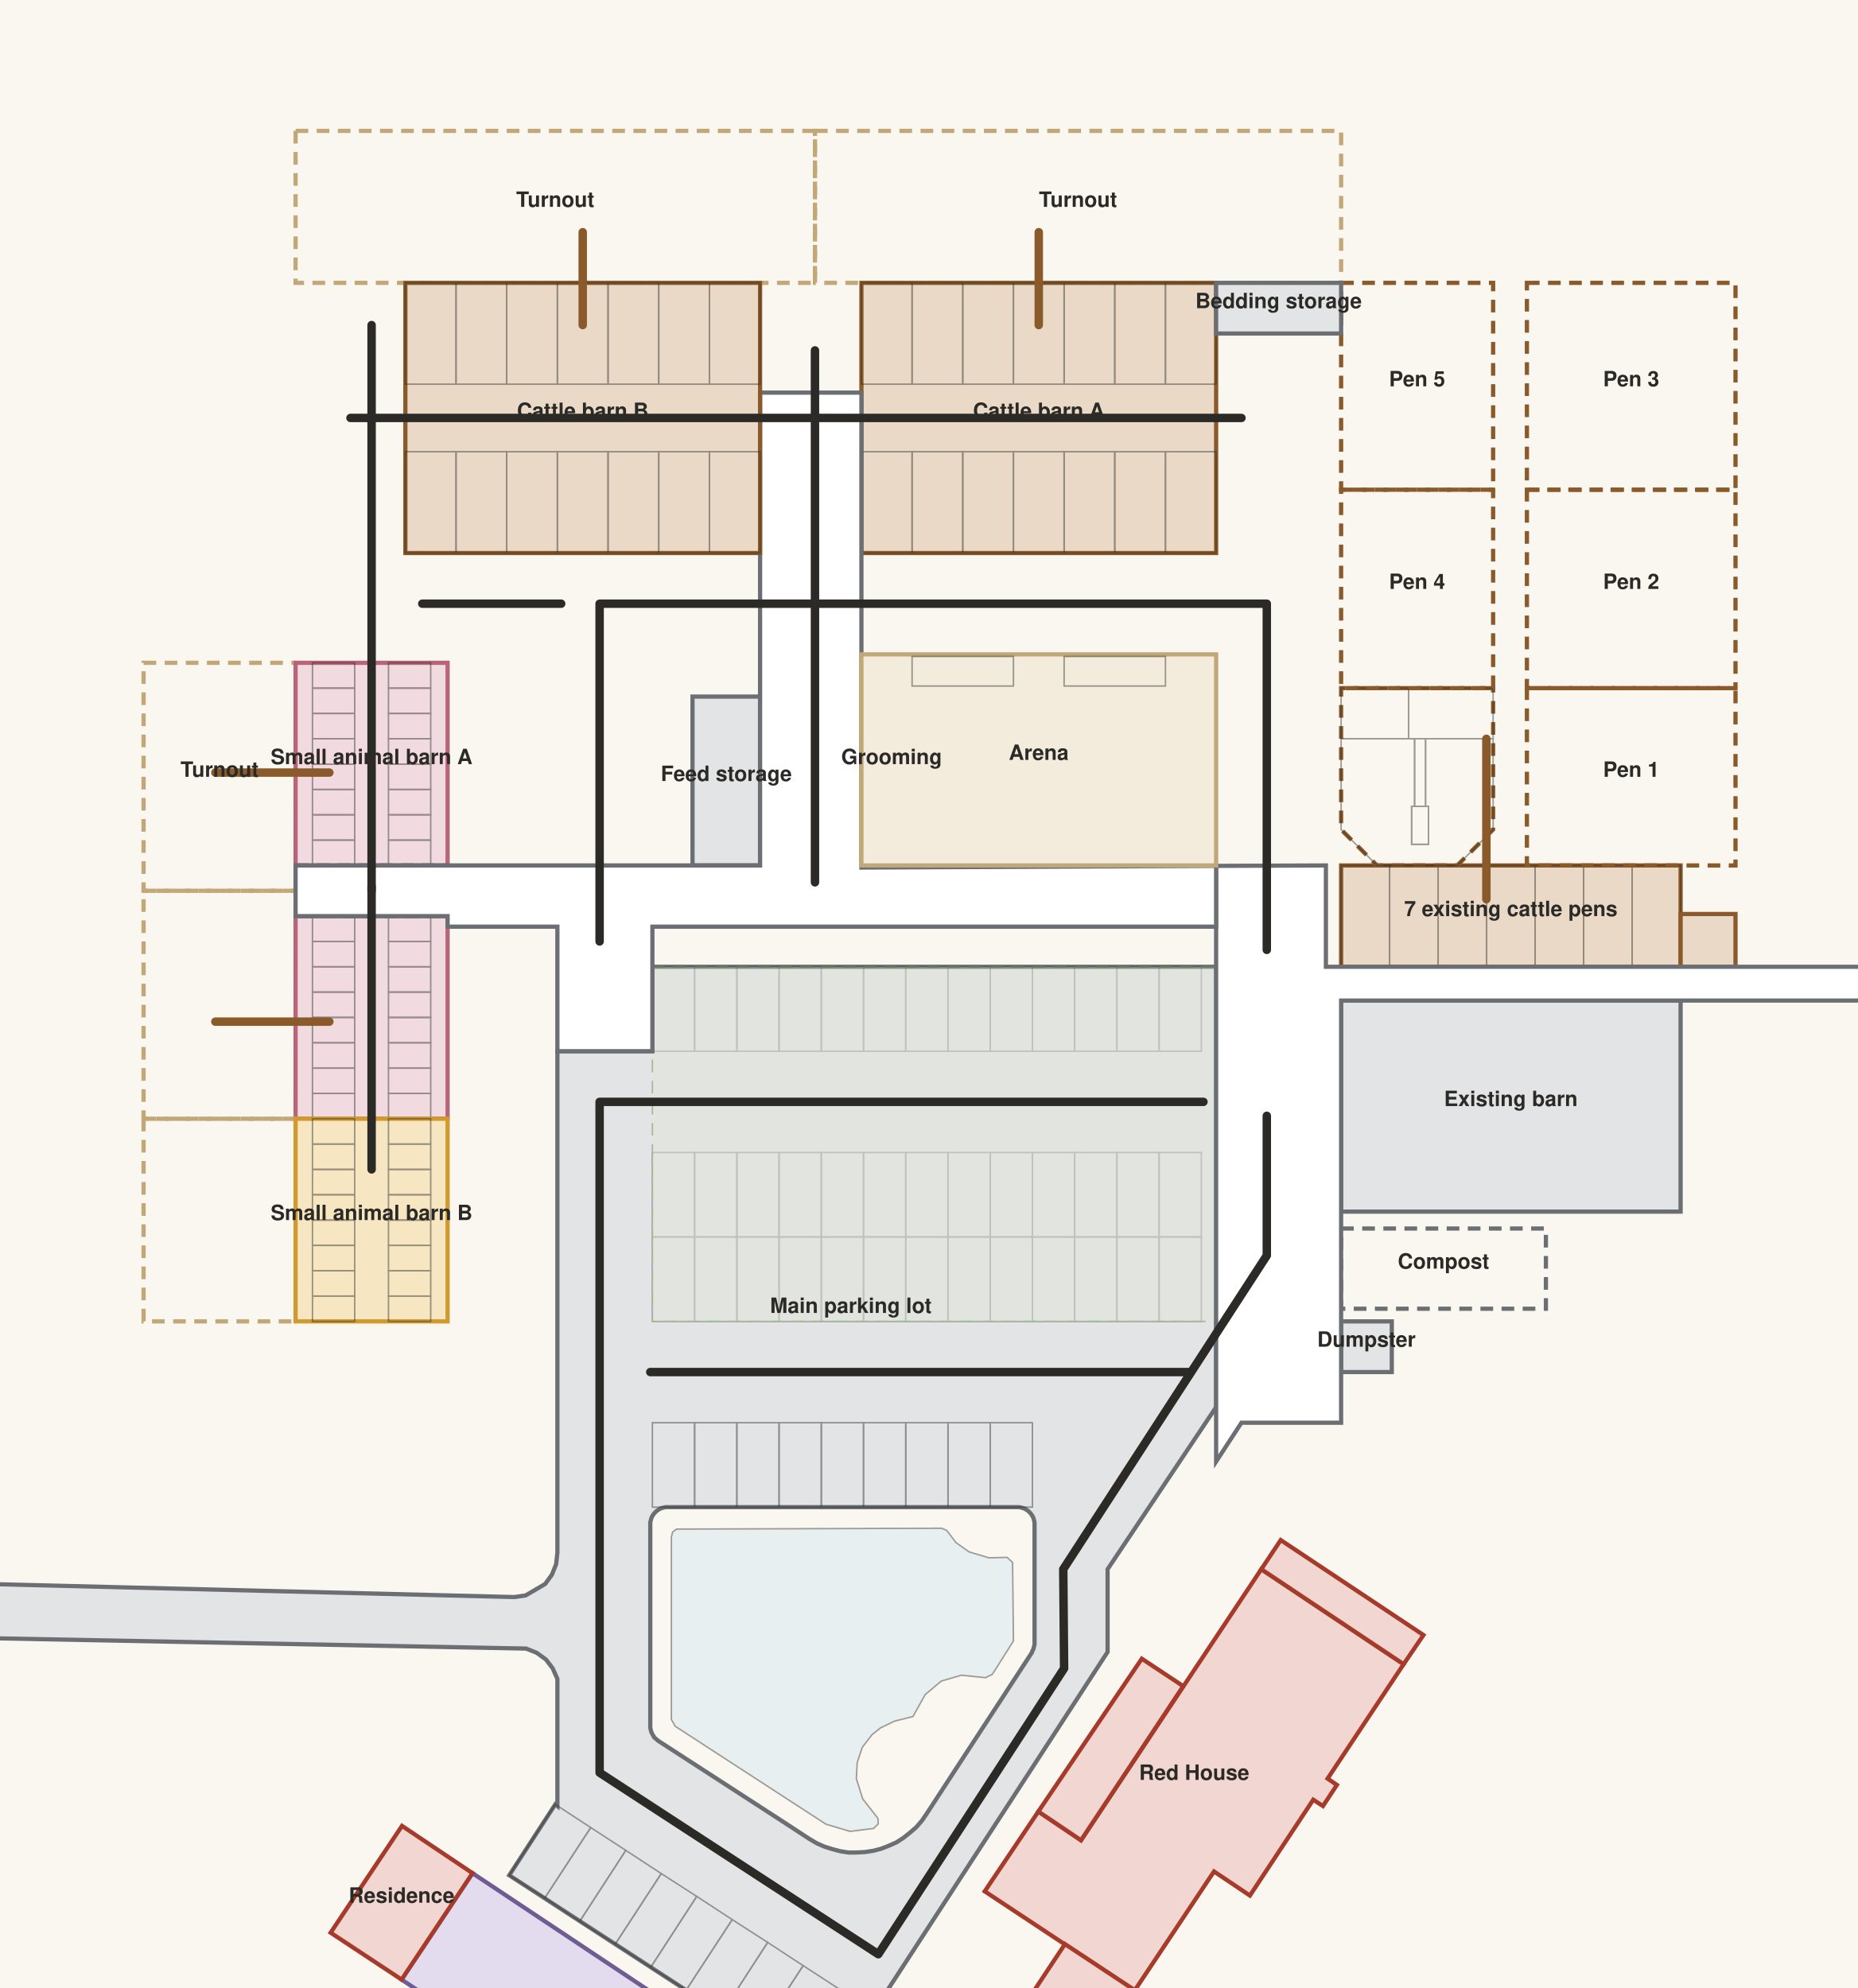
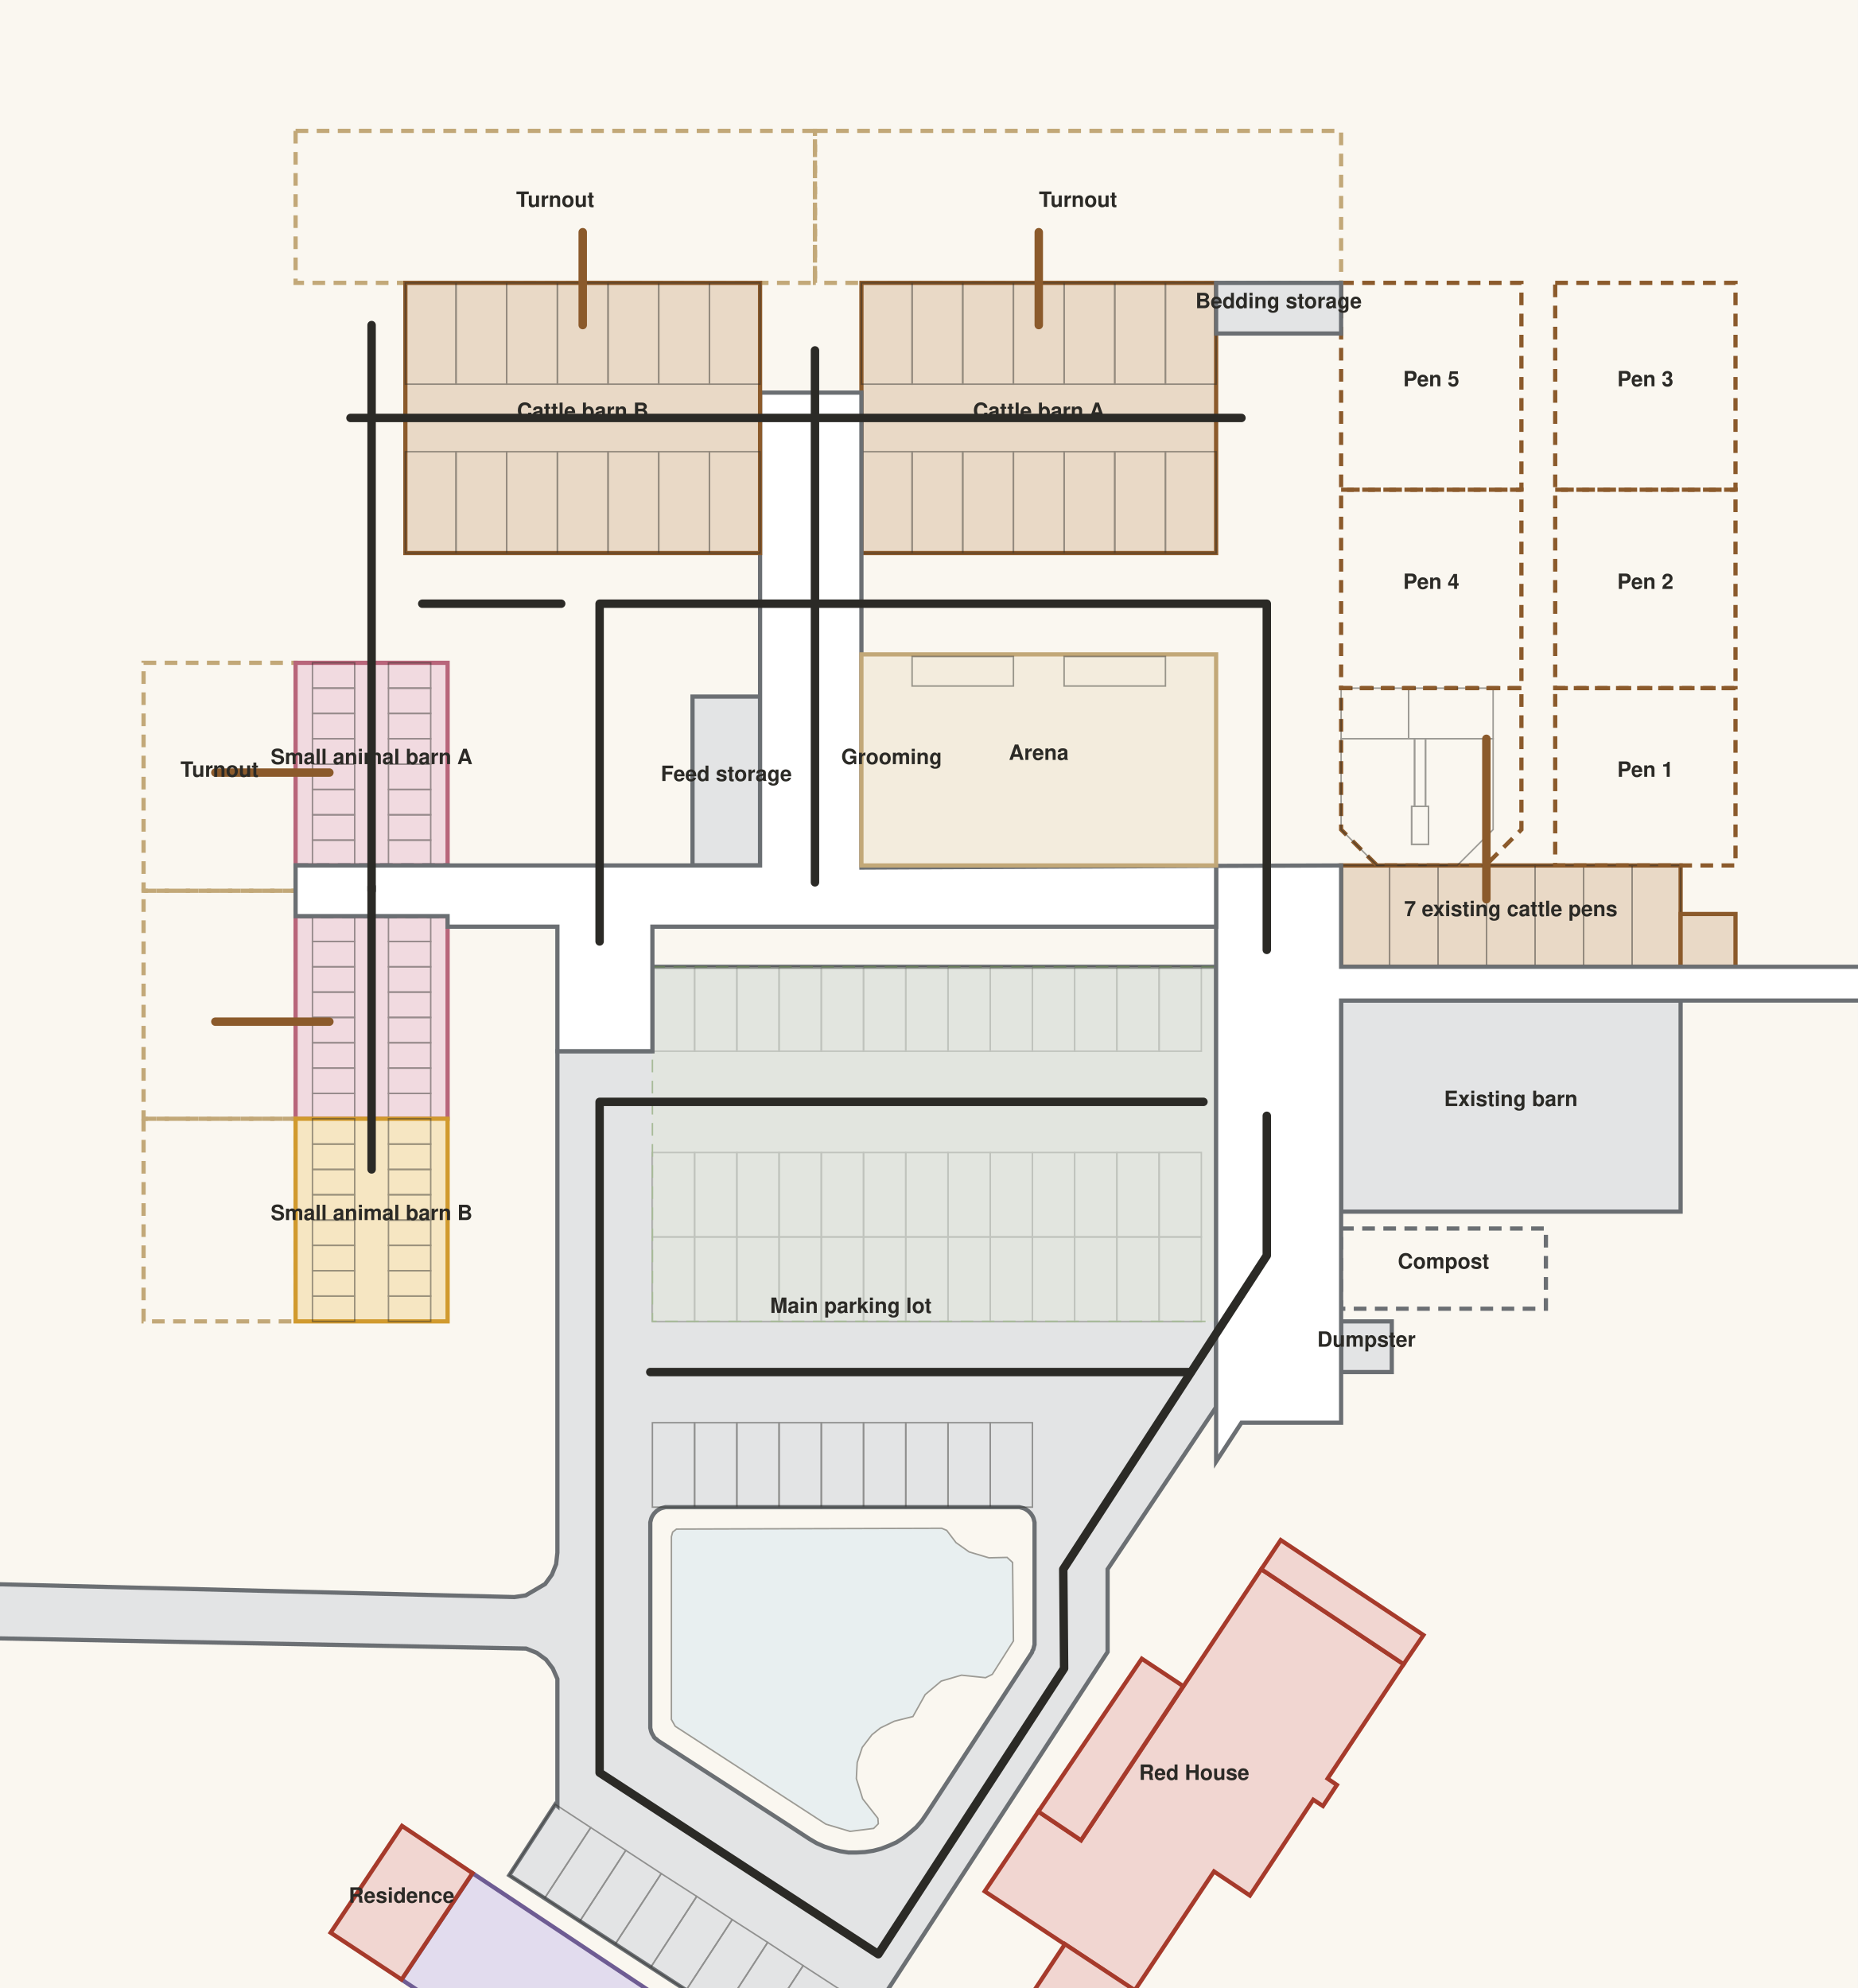
<svg xmlns="http://www.w3.org/2000/svg" viewBox="-118 11 440.0 470.9" font-family="Avenir Next,Helvetica,Arial,sans-serif">
  <rect x="-118" y="11" width="440.0" height="470.9" fill="#FAF7F0" />
  <g id="level-1">
    <g id="existing-barn">
      <rect x="199.6" y="248" width="80.4" height="50" fill="#E3E4E5" stroke="#6B6F73" stroke-width="1" />
    </g>
    <g id="existing-pens">
      <rect x="199.6" y="216" width="80.4" height="24" fill="#E9D9C6" stroke="#8B5A2B" stroke-width="1" />
      <g fill="none" stroke="#2B2A26" stroke-width=".35" opacity=".45">
        <rect x="199.6" y="216" width="11.486" height="24" />
        <rect x="211.086" y="216" width="11.486" height="24" />
        <rect x="222.572" y="216" width="11.486" height="24" />
        <rect x="234.058" y="216" width="11.486" height="24" />
        <rect x="245.544" y="216" width="11.486" height="24" />
        <rect x="257.03" y="216" width="11.486" height="24" />
        <rect x="268.516" y="216" width="11.486" height="24" />
      </g>
    </g>
    <g id="parking">
      <path fill-rule="evenodd" d="M-287.8,372.3 L-287.8,406.0 L-277.8,396.0 L6.6,401.5 L9.1,402.5 L11.3,404.1 L12.9,406.2 L14.0,408.7 L14.0,438.8 L13.5,438.4 L2.6,455.2 L78.0,504.2 L144.3,402.3 L144.3,382.7 L170.0,344.3 L170.0,240.0 L36.5,240.0 L36.5,260.0 L14.0,260.0 L14.0,378.8 L13.7,381.5 L12.7,384.0 L11.1,386.2 L6.5,388.9 L3.8,389.3 L-277.8,382.3Z M126.5,402.0 L126.7,401.7 L126.8,401.3 L126.9,400.9 L127.0,400.6 L127.0,371.6 L126.9,371.2 L126.8,370.8 L126.7,370.5 L126.5,370.1 L126.3,369.8 L126.1,369.5 L125.8,369.2 L125.5,368.9 L125.2,368.7 L124.9,368.5 L124.5,368.3 L124.2,368.2 L123.8,368.1 L123.4,368.0 L39.6,368.0 L39.2,368.1 L38.8,368.2 L38.5,368.3 L38.1,368.5 L37.8,368.7 L37.5,368.9 L37.2,369.2 L36.9,369.5 L36.7,369.8 L36.5,370.1 L36.3,370.5 L36.2,370.8 L36.1,371.2 L36.0,371.6 L36.0,420.3 L36.1,420.7 L36.2,421.1 L36.3,421.4 L36.5,421.8 L36.7,422.1 L36.9,422.5 L37.2,422.8 L37.5,423.0 L37.8,423.3 L66.2,441.7 L73.7,446.6 L75.4,447.6 L77.2,448.4 L79.1,449.0 L81.0,449.5 L82.9,449.8 L84.9,449.8 L86.8,449.7 L88.8,449.4 L90.7,448.9 L92.5,448.2 L94.3,447.4 L96.0,446.3 L97.5,445.1 L99.0,443.8 L100.3,442.3 L101.4,440.7 L110.2,427.2 L126.4,402.4Z" fill="#E3E4E5" stroke="#6B6F73" stroke-width="1" />
      <g fill="none" stroke="#2B2A26" stroke-width=".35" opacity=".45">
        <polygon points="36.5,240.0 46.5,240.0 46.5,260.0 36.5,260.0" />
        <polygon points="46.5,240.0 56.5,240.0 56.5,260.0 46.5,260.0" />
        <polygon points="56.5,240.0 66.5,240.0 66.5,260.0 56.5,260.0" />
        <polygon points="66.5,240.0 76.5,240.0 76.5,260.0 66.5,260.0" />
        <polygon points="76.5,240.0 86.5,240.0 86.5,260.0 76.5,260.0" />
        <polygon points="86.5,240.0 96.5,240.0 96.5,260.0 86.5,260.0" />
        <polygon points="96.5,240.0 106.5,240.0 106.5,260.0 96.5,260.0" />
        <polygon points="106.5,240.0 116.5,240.0 116.5,260.0 106.5,260.0" />
        <polygon points="116.5,240.0 126.5,240.0 126.5,260.0 116.5,260.0" />
        <polygon points="36.5,284.0 46.5,284.0 46.5,304.0 36.5,304.0" />
        <polygon points="46.5,284.0 56.5,284.0 56.5,304.0 46.5,304.0" />
        <polygon points="56.5,284.0 66.5,284.0 66.5,304.0 56.5,304.0" />
        <polygon points="66.5,284.0 76.5,284.0 76.5,304.0 66.5,304.0" />
        <polygon points="76.5,284.0 86.5,284.0 86.5,304.0 76.5,304.0" />
        <polygon points="86.5,284.0 96.5,284.0 96.5,304.0 86.5,304.0" />
        <polygon points="96.5,284.0 106.5,284.0 106.5,304.0 96.5,304.0" />
        <polygon points="106.5,284.0 116.5,284.0 116.5,304.0 106.5,304.0" />
        <polygon points="116.5,284.0 126.5,284.0 126.5,304.0 116.5,304.0" />
        <polygon points="36.5,304.0 46.5,304.0 46.5,324.0 36.5,324.0" />
        <polygon points="46.5,304.0 56.5,304.0 56.5,324.0 46.5,324.0" />
        <polygon points="56.5,304.0 66.5,304.0 66.5,324.0 56.5,324.0" />
        <polygon points="66.5,304.0 76.5,304.0 76.5,324.0 66.5,324.0" />
        <polygon points="76.5,304.0 86.5,304.0 86.5,324.0 76.5,324.0" />
        <polygon points="86.5,304.0 96.5,304.0 96.5,324.0 86.5,324.0" />
        <polygon points="96.5,304.0 106.5,304.0 106.5,324.0 96.5,324.0" />
        <polygon points="106.5,304.0 116.5,304.0 116.5,324.0 106.5,324.0" />
        <polygon points="116.5,304.0 126.5,304.0 126.5,324.0 116.5,324.0" />
        <polygon points="36.5,348.0 46.5,348.0 46.5,368.0 36.5,368.0" />
        <polygon points="46.5,348.0 56.5,348.0 56.5,368.0 46.5,368.0" />
        <polygon points="56.5,348.0 66.5,348.0 66.5,368.0 56.5,368.0" />
        <polygon points="66.5,348.0 76.5,348.0 76.5,368.0 66.5,368.0" />
        <polygon points="76.5,348.0 86.5,348.0 86.5,368.0 76.5,368.0" />
        <polygon points="86.5,348.0 96.5,348.0 96.5,368.0 86.5,368.0" />
        <polygon points="96.5,348.0 106.5,348.0 106.5,368.0 96.5,368.0" />
        <polygon points="106.5,348.0 116.5,348.0 116.5,368.0 106.5,368.0" />
        <polygon points="116.5,348.0 126.5,348.0 126.5,368.0 116.5,368.0" />
        <polygon points="126.5,240.0 136.5,240.0 136.5,260.0 126.5,260.0" />
        <polygon points="136.5,240.0 146.5,240.0 146.5,260.0 136.5,260.0" />
        <polygon points="146.5,240.0 156.5,240.0 156.5,260.0 146.5,260.0" />
        <polygon points="156.5,240.0 166.5,240.0 166.5,260.0 156.5,260.0" />
        <polygon points="126.5,284.0 136.5,284.0 136.5,304.0 126.5,304.0" />
        <polygon points="126.5,304.0 136.5,304.0 136.5,324.0 126.5,324.0" />
        <polygon points="136.5,284.0 146.5,284.0 146.5,304.0 136.5,304.0" />
        <polygon points="146.5,284.0 156.5,284.0 156.5,304.0 146.5,304.0" />
        <polygon points="136.5,304.0 146.5,304.0 146.5,324.0 136.5,324.0" />
        <polygon points="146.5,304.0 156.5,304.0 156.5,324.0 146.5,324.0" />
        <polygon points="156.5,284.0 166.5,284.0 166.5,304.0 156.5,304.0" />
        <polygon points="156.5,304.0 166.5,304.0 166.5,324.0 156.5,324.0" />
        <polygon points="13.5,438.4 21.9,443.9 11.0,460.6 2.6,455.2 13.5,438.4" />
        <polygon points="21.9,443.9 30.2,449.3 19.3,466.1 11.0,460.6 21.9,443.9" />
        <polygon points="30.2,449.3 38.6,454.8 27.7,471.5 19.3,466.1 30.2,449.3" />
        <polygon points="38.6,454.8 47.0,460.2 36.1,477.0 27.7,471.5 38.6,454.8" />
        <polygon points="47.0,460.2 55.4,465.7 44.5,482.4 36.1,477.0 47.0,460.2" />
        <polygon points="55.4,465.7 63.8,471.1 52.9,487.9 44.5,482.4 55.4,465.7" />
        <polygon points="63.8,471.1 72.2,476.6 61.3,493.3 52.9,487.9 63.8,471.1" />
        <polygon points="72.2,476.6 80.5,482.0 69.6,498.8 61.3,493.3 72.2,476.6" />
        <polygon points="80.5,482.0 88.9,487.5 78.0,504.2 69.6,498.8 80.5,482.0" />
        <polygon points="41.0,418.3 41.9,419.9 77.6,443.1 83.3,444.8 88.9,444.1 90.0,443.0 89.9,441.7 86.3,437.1 84.8,432.3 85.0,428.5 86.2,424.9 88.5,421.9 90.5,420.3 93.8,418.7 98.2,417.6 101.1,412.4 104.9,409.2 109.7,407.8 115.4,408.4 117.0,407.6 122.0,399.7 121.8,381.1 120.5,379.9 116.2,380.0 111.5,378.6 108.4,376.4 106.2,373.5 105.0,373.0 42.2,373.2 41.3,373.9 41.0,375.0 41.0,418.3" fill="#D3E5EF" />
        <polygon points="36.5,240 170.0,240 170.0,324.0 36.5,324.0" fill="#DCE8CF" fill-opacity=".6" stroke="#5F8A3A" stroke-dasharray="3 2" />
      </g>
    </g>
    <g id="existing-red-house">
      <polygon points="169.5,454.3 178.0,460.0 193.0,437.3 195.3,438.8 198.6,433.8 196.4,432.3 214.4,405.2 180.7,382.7 138.0,446.9 127.9,440.1 115.2,459.0 150.7,482.5" fill="#F1D6D1" stroke="#A63A2B" stroke-width="1" />
    </g>
    <g id="existing-carport">
      <polygon points="137.5,519.7 158.7,487.7 134.2,471.5 113.0,503.5" fill="#F1D6D1" stroke="#A63A2B" stroke-width="1" />
    </g>
    <g id="existing-porch-nw">
      <polygon points="127.9,440.1 152.4,403.9 162.2,410.4 138.0,446.9" fill="#F1D6D1" stroke="#A63A2B" stroke-width="1" />
    </g>
    <g id="existing-porch-ne">
      <polygon points="180.7,382.7 185.3,375.8 219.1,398.3 214.4,405.2" fill="#F1D6D1" stroke="#A63A2B" stroke-width="1" />
    </g>
    <g id="horticulture">
      <polygon points="-6.1,454.7 76.8,509.9 60.0,535.2 -22.9,479.9" fill="#E2DCEE" stroke="#6E5C93" stroke-width="1" />
    </g>
    <g id="residence">
      <polygon points="-22.8,443.5 -6.1,454.7 -22.9,479.9 -39.7,468.8" fill="#F1D6D1" stroke="#A63A2B" stroke-width="1" />
    </g>
    <g id="handling">
-       <polygon points="235.6,174.0 199.6,174.0 199.6,207.5 208.1,216.0 227.1,216.0 235.6,207.5 235.6,174.0" fill="none" stroke="#8B5A2B" stroke-width="1" stroke-dasharray="3 2" />
+       <polygon points="242.3,174.0 199.6,174.0 199.6,207.5 208.1,216.0 233.8,216.0 242.3,207.5 242.3,174.0" fill="none" stroke="#8B5A2B" stroke-width="1" stroke-dasharray="3 2" />
      <g fill="none" stroke="#2B2A26" stroke-width=".35" opacity=".45">
        <polygon points="235.6,186 219.6,186 219.6,202 220.3,202 220.3,211 216.3,211 216.3,202 217.0,202 217.0,186 199.6,186 199.6,207.5 208.1,216 227.1,216 235.6,207.5" />
        <rect x="199.6" y="174" width="16" height="12" />
        <rect x="215.6" y="174" width="20" height="12" />
        <rect x="217.0" y="186" width="2.6" height="16" />
        <rect x="216.3" y="202" width="4" height="9" />
      </g>
    </g>
    <g id="holding-5">
-       <rect x="199.6" y="78.0" width="36.0" height="49.0" fill="none" stroke="#8B5A2B" stroke-width="1" stroke-dasharray="3 2" />
+       <rect x="199.6" y="78.0" width="42.7" height="49.0" fill="none" stroke="#8B5A2B" stroke-width="1" stroke-dasharray="3 2" />
    </g>
    <g id="holding-4">
-       <rect x="199.6" y="127.0" width="36.0" height="47.0" fill="none" stroke="#8B5A2B" stroke-width="1" stroke-dasharray="3 2" />
+       <rect x="199.6" y="127.0" width="42.7" height="47.0" fill="none" stroke="#8B5A2B" stroke-width="1" stroke-dasharray="3 2" />
    </g>
    <g id="holding-3">
-       <rect x="243.6" y="78.0" width="49.4" height="49.0" fill="none" stroke="#8B5A2B" stroke-width="1" stroke-dasharray="3 2" />
+       <rect x="250.3" y="78.0" width="42.7" height="49.0" fill="none" stroke="#8B5A2B" stroke-width="1" stroke-dasharray="3 2" />
    </g>
    <g id="holding-2">
-       <rect x="243.6" y="127.0" width="49.4" height="47.0" fill="none" stroke="#8B5A2B" stroke-width="1" stroke-dasharray="3 2" />
+       <rect x="250.3" y="127.0" width="42.7" height="47.0" fill="none" stroke="#8B5A2B" stroke-width="1" stroke-dasharray="3 2" />
    </g>
    <g id="holding-1">
-       <rect x="243.6" y="174.0" width="49.4" height="42.0" fill="none" stroke="#8B5A2B" stroke-width="1" stroke-dasharray="3 2" />
+       <rect x="250.3" y="174.0" width="42.7" height="42.0" fill="none" stroke="#8B5A2B" stroke-width="1" stroke-dasharray="3 2" />
    </g>
    <g id="existing-dogear">
      <polygon points="280.0,227.5 293.0,227.5 293.0,240.0 280.0,240.0" fill="#E9D9C6" stroke="#8B5A2B" stroke-width="1" />
    </g>
    <g id="compost">
      <rect x="199.6" y="302.0" width="48.5" height="19.0" fill="none" stroke="#6B6F73" stroke-width="1" stroke-dasharray="3 2" />
    </g>
    <g id="dumpster">
      <rect x="199.6" y="324.0" width="12.0" height="12.0" fill="#E3E4E5" stroke="#6B6F73" stroke-width="1" />
    </g>
    <g id="existing-poultry">
      <polygon points="430.7,273.3 401.2,230.0 367.2,253.2 396.7,296.5" fill="#F6E6C2" stroke="#D19A2E" stroke-width="1" />
    </g>
    <g id="walk">
-       <polygon points="170.0,344.3 170.0,357.2 176.0,348.0 176.0,348.0 176.0,348.0 176.0,348.0 176.0,348.0 176.0,348.0 176.0,348.0 176.0,348.0 176.0,348.0 176.0,348.0 176.0,348.0 199.6,348.0 199.6,348.0 199.6,348.0 199.6,248.0 199.6,248.0 199.6,248.0 199.6,248.0 199.6,248.0 199.6,248.0 199.6,248.0 199.6,248.0 199.6,248.0 199.6,248.0 199.6,248.0 199.6,248.0 199.6,248.0 199.6,248.0 199.6,248.0 199.6,248.0 199.6,248.0 366.3,248.0 366.3,248.0 380.3,246.9 380.3,246.9 380.3,246.9 380.3,246.9 380.3,246.9 380.3,246.9 380.3,246.9 380.3,246.9 380.3,246.9 380.3,246.9 380.3,246.9 380.3,246.9 412.9,294.9 412.9,294.9 412.9,294.9 423.3,287.8 423.3,287.8 423.3,287.8 390.6,239.9 390.6,239.9 390.6,239.9 366.3,240.0 366.3,240.0 196.0,240.0 196.0,240.0 196.0,240.0 196.0,240.0 196.0,240.0 196.0,240.0 196.0,240.0 196.0,240.0 196.0,240.0 196.0,240.0 196.0,240.0 196.0,240.0 196.0,240.0 196.0,240.0 196.0,240.0 196.0,240.0 196.0,240.0 196.0,216.0 196.0,216.0 196.0,216.0 170.0,216.1 170.0,230.5" fill="#fff" stroke="#6B6F73" stroke-width="1" />
+       <polygon points="170.0,344.3 170.0,357.2 176.0,348.0 176.0,348.0 176.0,348.0 176.0,348.0 176.0,348.0 176.0,348.0 176.0,348.0 176.0,348.0 176.0,348.0 176.0,348.0 176.0,348.0 199.6,348.0 199.6,348.0 199.6,348.0 199.6,248.0 199.6,248.0 199.6,248.0 199.6,248.0 199.6,248.0 199.6,248.0 199.6,248.0 199.6,248.0 199.6,248.0 199.6,248.0 199.6,248.0 199.6,248.0 199.6,248.0 199.6,248.0 199.6,248.0 199.6,248.0 199.6,248.0 366.3,248.0 366.3,248.0 380.3,246.9 380.3,246.9 380.3,246.9 380.3,246.9 380.3,246.9 380.3,246.9 380.3,246.9 380.3,246.9 380.3,246.9 380.3,246.9 380.3,246.9 380.3,246.9 412.9,294.9 412.9,294.9 412.9,294.9 423.3,287.8 423.3,287.8 423.3,287.8 390.6,239.9 390.6,239.9 390.6,239.9 366.3,240.0 366.3,240.0 199.6,240.0 199.6,240.0 199.6,240.0 199.6,240.0 199.6,240.0 199.6,240.0 199.6,240.0 199.6,240.0 199.6,240.0 199.6,240.0 199.6,240.0 199.6,240.0 199.6,240.0 199.6,240.0 199.6,240.0 199.6,240.0 199.6,240.0 199.6,216.0 199.6,216.0 199.6,216.0 170.0,216.1 170.0,230.5" fill="#fff" stroke="#6B6F73" stroke-width="1" />
    </g>
  </g>
  <g id="level-2">
    <g id="turnout-cattle-a">
      <rect x="75.0" y="42.0" width="124.6" height="36.0" fill="none" stroke="#C2A878" stroke-width="1" stroke-dasharray="3 2" />
    </g>
    <g id="turnout-small-a">
      <rect x="-84.0" y="168.0" width="36.0" height="54.0" fill="none" stroke="#C2A878" stroke-width="1" stroke-dasharray="3 2" />
    </g>
    <g id="turnout-small-a2">
      <rect x="-84.0" y="222.0" width="36.0" height="54.0" fill="none" stroke="#C2A878" stroke-width="1" stroke-dasharray="3 2" />
    </g>
    <g id="cattle-a">
      <rect x="86.0" y="78.0" width="84.0" height="64" fill="#E9D9C6" stroke="#8B5A2B" stroke-width="1" />
      <g fill="none" stroke="#2B2A26" stroke-width=".35" opacity=".45">
        <rect x="86.0" y="78.0" width="12" height="24" />
        <rect x="98.0" y="78.0" width="12" height="24" />
        <rect x="110.0" y="78.0" width="12" height="24" />
        <rect x="122.0" y="78.0" width="12" height="24" />
        <rect x="134.0" y="78.0" width="12" height="24" />
        <rect x="146.0" y="78.0" width="12" height="24" />
        <rect x="158.0" y="78.0" width="12" height="24" />
        <rect x="86.0" y="118.0" width="12" height="24" />
        <rect x="98.0" y="118.0" width="12" height="24" />
        <rect x="110.0" y="118.0" width="12" height="24" />
        <rect x="122.0" y="118.0" width="12" height="24" />
        <rect x="134.0" y="118.0" width="12" height="24" />
        <rect x="146.0" y="118.0" width="12" height="24" />
        <rect x="158.0" y="118.0" width="12" height="24" />
      </g>
    </g>
    <g id="feed">
      <rect x="46.0" y="176.0" width="16.0" height="40.0" fill="#E3E4E5" stroke="#6B6F73" stroke-width="1" />
    </g>
    <g id="small-a">
      <rect x="-48.0" y="168.0" width="36.0" height="48.0" fill="#F1DAE0" stroke="#B8657A" stroke-width="1" />
      <g fill="none" stroke="#2B2A26" stroke-width=".35" opacity=".45">
        <rect x="-44.0" y="168.0" width="10" height="6" />
        <rect x="-44.0" y="174.0" width="10" height="6" />
        <rect x="-44.0" y="180.0" width="10" height="6" />
        <rect x="-44.0" y="186.0" width="10" height="6" />
        <rect x="-44.0" y="192.0" width="10" height="6" />
        <rect x="-44.0" y="198.0" width="10" height="6" />
        <rect x="-44.0" y="204.0" width="10" height="6" />
        <rect x="-44.0" y="210.0" width="10" height="6" />
        <rect x="-26.0" y="168.0" width="10" height="6" />
        <rect x="-26.0" y="174.0" width="10" height="6" />
        <rect x="-26.0" y="180.0" width="10" height="6" />
        <rect x="-26.0" y="186.0" width="10" height="6" />
        <rect x="-26.0" y="192.0" width="10" height="6" />
        <rect x="-26.0" y="198.0" width="10" height="6" />
        <rect x="-26.0" y="204.0" width="10" height="6" />
        <rect x="-26.0" y="210.0" width="10" height="6" />
      </g>
    </g>
    <g id="small-a2">
      <rect x="-48.0" y="228.0" width="36.0" height="48.0" fill="#F1DAE0" stroke="#B8657A" stroke-width="1" />
      <g fill="none" stroke="#2B2A26" stroke-width=".35" opacity=".45">
        <rect x="-44.0" y="228.0" width="10" height="6" />
        <rect x="-44.0" y="234.0" width="10" height="6" />
        <rect x="-44.0" y="240.0" width="10" height="6" />
        <rect x="-44.0" y="246.0" width="10" height="6" />
        <rect x="-44.0" y="252.0" width="10" height="6" />
        <rect x="-44.0" y="258.0" width="10" height="6" />
        <rect x="-44.0" y="264.0" width="10" height="6" />
        <rect x="-44.0" y="270.0" width="10" height="6" />
        <rect x="-26.0" y="228.0" width="10" height="6" />
        <rect x="-26.0" y="234.0" width="10" height="6" />
        <rect x="-26.0" y="240.0" width="10" height="6" />
        <rect x="-26.0" y="246.0" width="10" height="6" />
        <rect x="-26.0" y="252.0" width="10" height="6" />
        <rect x="-26.0" y="258.0" width="10" height="6" />
        <rect x="-26.0" y="264.0" width="10" height="6" />
        <rect x="-26.0" y="270.0" width="10" height="6" />
      </g>
    </g>
    <g id="bedding">
      <rect x="170.0" y="78.0" width="29.6" height="12.0" fill="#E3E4E5" stroke="#6B6F73" stroke-width="1" />
    </g>
    <g id="dogtrot">
      <rect x="-48.0" y="216.0" width="36" height="12.0" fill="none" stroke="#6B6F73" stroke-width="1" stroke-dasharray="3 2" />
    </g>
    <g id="grooming">
      <rect x="88.3" y="171.0" width="9.7" height="42.0" fill="#F3ECDD" stroke="#C2A878" stroke-width="1" />
    </g>
    <g id="walk-2">
      <polygon points="14.0,230.5 14.0,230.5 14.0,230.5 14.0,230.5 14.0,230.5 14.0,230.5 14.0,230.5 14.0,230.5 14.0,230.5 14.0,230.5 14.0,230.5 14.0,230.5 14.0,230.5 14.0,230.5 14.0,230.5 14.0,230.5 14.0,260.0 14.0,260.0 14.0,260.0 36.5,260.0 36.5,260.0 36.5,260.0 36.5,230.5 36.5,230.5 36.5,230.5 36.5,230.5 36.5,230.5 36.5,230.5 36.5,230.5 36.5,230.5 36.5,230.5 36.5,230.5 36.5,230.5 36.5,230.5 36.5,230.5 36.5,230.5 36.5,230.5 36.5,230.5 36.5,230.5 170.0,230.5 170.0,230.5 170.0,230.5 170.0,230.5 170.0,230.5 170.0,230.5 170.0,230.5 170.0,230.5 170.0,230.5 170.0,230.5 170.0,230.5 170.0,230.5 170.0,230.5 170.0,230.5 170.0,230.5 170.0,230.5 170.0,230.5 170.0,216.1 86.0,216.5 86.0,216.5 86.0,216.5 86.0,216.5 86.0,216.5 86.0,216.5 86.0,216.5 86.0,216.5 86.0,216.5 86.0,216.5 86.0,216.5 86.0,216.5 86.0,216.5 86.0,216.5 86.0,216.5 86.0,216.5 86.0,216.5 86.0,104.0 86.0,104.0 86.0,104.0 62.0,104.0 62.0,104.0 62.0,104.0 62.0,216.0 62.0,216.0 62.0,216.0 62.0,216.0 62.0,216.0 62.0,216.0 62.0,216.0 62.0,216.0 62.0,216.0 62.0,216.0 62.0,216.0 62.0,216.0 62.0,216.0 62.0,216.0 62.0,216.0 62.0,216.0 62.0,216.0 -12.0,216.0 -48.0,216.0 -48.0,216.0 -48.0,216.0 -48.0,228.0 -12.0,228.0 -12.0,230.5 14.0,230.5" fill="#fff" stroke="#6B6F73" stroke-width="1" />
    </g>
  </g>
  <g id="level-3">
    <g id="turnout-cattle-b">
      <rect x="-48.0" y="42.0" width="123.0" height="36" fill="none" stroke="#C2A878" stroke-width="1" stroke-dasharray="3 2" />
    </g>
    <g id="turnout-small-b">
      <rect x="-84.0" y="276.0" width="36.0" height="48" fill="none" stroke="#C2A878" stroke-width="1" stroke-dasharray="3 2" />
    </g>
    <g id="cattle-b">
      <rect x="-22.0" y="78.0" width="84.0" height="64" fill="#E9D9C6" stroke="#8B5A2B" stroke-width="1" />
      <g fill="none" stroke="#2B2A26" stroke-width=".35" opacity=".45">
        <rect x="-22.0" y="78.0" width="12" height="24" />
        <rect x="-10.0" y="78.0" width="12" height="24" />
        <rect x="2.0" y="78.0" width="12" height="24" />
        <rect x="14.0" y="78.0" width="12" height="24" />
        <rect x="26.0" y="78.0" width="12" height="24" />
        <rect x="38.0" y="78.0" width="12" height="24" />
        <rect x="50.0" y="78.0" width="12" height="24" />
        <rect x="-22.0" y="118.0" width="12" height="24" />
        <rect x="-10.0" y="118.0" width="12" height="24" />
        <rect x="2.0" y="118.0" width="12" height="24" />
        <rect x="14.0" y="118.0" width="12" height="24" />
        <rect x="26.0" y="118.0" width="12" height="24" />
        <rect x="38.0" y="118.0" width="12" height="24" />
        <rect x="50.0" y="118.0" width="12" height="24" />
      </g>
    </g>
    <g id="arena">
      <rect x="86.0" y="166.0" width="84.0" height="50.0" fill="#F3ECDD" stroke="#C2A878" stroke-width="1" />
      <g fill="none" stroke="#2B2A26" stroke-width=".35" opacity=".45">
        <rect x="98.0" y="166.5" width="24" height="7" />
        <rect x="134.0" y="166.5" width="24" height="7" />
      </g>
    </g>
    <g id="small-b">
      <rect x="-48.0" y="276.0" width="36" height="48" fill="#F6E6C2" stroke="#D19A2E" stroke-width="1" />
      <g fill="none" stroke="#2B2A26" stroke-width=".35" opacity=".45">
        <rect x="-44.0" y="276.0" width="10" height="6" />
        <rect x="-44.0" y="282.0" width="10" height="6" />
        <rect x="-44.0" y="288.0" width="10" height="6" />
        <rect x="-44.0" y="294.0" width="10" height="6" />
        <rect x="-44.0" y="300.0" width="10" height="6" />
        <rect x="-44.0" y="306.0" width="10" height="6" />
        <rect x="-44.0" y="312.0" width="10" height="6" />
        <rect x="-44.0" y="318.0" width="10" height="6" />
        <rect x="-26.0" y="276.0" width="10" height="6" />
        <rect x="-26.0" y="282.0" width="10" height="6" />
        <rect x="-26.0" y="288.0" width="10" height="6" />
        <rect x="-26.0" y="294.0" width="10" height="6" />
        <rect x="-26.0" y="300.0" width="10" height="6" />
        <rect x="-26.0" y="306.0" width="10" height="6" />
        <rect x="-26.0" y="312.0" width="10" height="6" />
        <rect x="-26.0" y="318.0" width="10" height="6" />
      </g>
    </g>
  </g>
  <g id="drives" />
  <g id="circulation">
    <polyline id="loop-parking" points="167.0,272.0 24.0,272.0 24.0,430.9 90.0,473.9 134.0,406.2 133.8,382.7 182.0,308.4 182.0,275.3" fill="none" stroke="#2B2A26" stroke-width="2" stroke-linecap="round" stroke-linejoin="round" />
    <polyline id="loop-mid" points="164.0,336.0 36.0,336.0" fill="none" stroke="#2B2A26" stroke-width="2" stroke-linecap="round" stroke-linejoin="round" />
    <polyline id="aisle-cattle" points="-35.0,110.0 176.0,110.0" fill="none" stroke="#2B2A26" stroke-width="2" stroke-linecap="round" stroke-linejoin="round" />
    <polyline id="drive-loop" points="182.0,236.0 182.0,154.0 24.0,154.0 24.0,234.0" fill="none" stroke="#2B2A26" stroke-width="2" stroke-linecap="round" stroke-linejoin="round" />
    <polyline id="aisle-small-a" points="-30.0,88.0 -30.0,222.0" fill="none" stroke="#2B2A26" stroke-width="2" stroke-linecap="round" stroke-linejoin="round" />
    <polyline id="aisle-small-b" points="-30.0,221.0 -30.0,288.0" fill="none" stroke="#2B2A26" stroke-width="2" stroke-linecap="round" stroke-linejoin="round" />
    <polyline id="an-cattle-a" points="128.0,88.0 128.0,66.0" fill="none" stroke="#8B5A2B" stroke-width="2" stroke-linecap="round" stroke-linejoin="round" />
    <polyline id="an-cattle-b" points="20.0,88.0 20.0,66.0" fill="none" stroke="#8B5A2B" stroke-width="2" stroke-linecap="round" stroke-linejoin="round" />
    <polyline id="an-small-b" points="-40.0,253.0 -67.0,253.0" fill="none" stroke="#8B5A2B" stroke-width="2" stroke-linecap="round" stroke-linejoin="round" />
    <polyline id="an-small-b1" points="-40.0,194.0 -67.0,194.0" fill="none" stroke="#8B5A2B" stroke-width="2" stroke-linecap="round" stroke-linejoin="round" />
    <polyline id="an-pens" points="234.0,224.0 234.0,186.0" fill="none" stroke="#8B5A2B" stroke-width="2" stroke-linecap="round" stroke-linejoin="round" />
    <polyline id="loop-mid1" points="14.9,154.0 -18.0,154.0" fill="none" stroke="#2B2A26" stroke-width="2" stroke-linecap="round" stroke-linejoin="round" />
    <polyline id="aisle-small-a1" points="75.0,94.0 75.0,220.0" fill="none" stroke="#2B2A26" stroke-width="2" stroke-linecap="round" stroke-linejoin="round" />
  </g>
  <g id="names">
    <text data-id="existing-barn" x="239.8" y="273.0" text-anchor="middle" font-size="5" font-weight="700" fill="#2B2A26">Existing barn</text>
    <text data-id="existing-pens" x="239.8" y="228.0" text-anchor="middle" font-size="5" font-weight="700" fill="#2B2A26">7 existing cattle pens</text>
    <text data-id="parking" x="83.5" y="322.0" text-anchor="middle" font-size="5" font-weight="700" fill="#2B2A26">Main parking lot</text>
    <text data-id="existing-red-house" x="164.8" y="432.6" text-anchor="middle" font-size="5" font-weight="700" fill="#2B2A26">Red House</text>
    <text data-id="existing-carport" x="135.85" y="495.6" text-anchor="middle" font-size="5" font-weight="700" fill="#2B2A26">Carport</text>
    <text data-id="horticulture" x="26.95" y="494.95" text-anchor="middle" font-size="5" font-weight="700" fill="#2B2A26">Horticulture area</text>
    <text data-id="residence" x="-22.9" y="461.7" text-anchor="middle" font-size="5" font-weight="700" fill="#2B2A26">Residence</text>
-     <text data-id="holding-5" x="217.6" y="102.5" text-anchor="middle" font-size="5" font-weight="700" fill="#2B2A26">Pen 5</text>
-     <text data-id="holding-4" x="217.6" y="150.5" text-anchor="middle" font-size="5" font-weight="700" fill="#2B2A26">Pen 4</text>
-     <text data-id="holding-3" x="268.3" y="102.5" text-anchor="middle" font-size="5" font-weight="700" fill="#2B2A26">Pen 3</text>
-     <text data-id="holding-2" x="268.3" y="150.5" text-anchor="middle" font-size="5" font-weight="700" fill="#2B2A26">Pen 2</text>
-     <text data-id="holding-1" x="268.3" y="195.0" text-anchor="middle" font-size="5" font-weight="700" fill="#2B2A26">Pen 1</text>
+     <text data-id="holding-5" x="220.95" y="102.5" text-anchor="middle" font-size="5" font-weight="700" fill="#2B2A26">Pen 5</text>
+     <text data-id="holding-4" x="220.95" y="150.5" text-anchor="middle" font-size="5" font-weight="700" fill="#2B2A26">Pen 4</text>
+     <text data-id="holding-3" x="271.65" y="102.5" text-anchor="middle" font-size="5" font-weight="700" fill="#2B2A26">Pen 3</text>
+     <text data-id="holding-2" x="271.65" y="150.5" text-anchor="middle" font-size="5" font-weight="700" fill="#2B2A26">Pen 2</text>
+     <text data-id="holding-1" x="271.65" y="195.0" text-anchor="middle" font-size="5" font-weight="700" fill="#2B2A26">Pen 1</text>
    <text data-id="compost" x="223.85" y="311.5" text-anchor="middle" font-size="5" font-weight="700" fill="#2B2A26">Compost</text>
    <text data-id="dumpster" x="205.6" y="330.0" text-anchor="middle" font-size="5" font-weight="700" fill="#2B2A26">Dumpster</text>
    <text data-id="existing-poultry" x="398.95" y="263.25" text-anchor="middle" font-size="5" font-weight="700" fill="#2B2A26">Poultry</text>
    <text data-id="turnout-cattle-a" x="137.3" y="60.0" text-anchor="middle" font-size="5" font-weight="700" fill="#2B2A26">Turnout</text>
    <text data-id="turnout-small-a" x="-66.0" y="195.0" text-anchor="middle" font-size="5" font-weight="700" fill="#2B2A26">Turnout</text>
    <text data-id="cattle-a" x="128.0" y="110.0" text-anchor="middle" font-size="5" font-weight="700" fill="#2B2A26">Cattle barn A</text>
    <text data-id="feed" x="54.0" y="196.0" text-anchor="middle" font-size="5" font-weight="700" fill="#2B2A26">Feed storage</text>
    <text data-id="small-a" x="-30.0" y="192.0" text-anchor="middle" font-size="5" font-weight="700" fill="#2B2A26">Small animal barn A</text>
    <text data-id="bedding" x="184.8" y="84.0" text-anchor="middle" font-size="5" font-weight="700" fill="#2B2A26">Bedding storage</text>
    <text data-id="grooming" x="93.15" y="192.0" text-anchor="middle" font-size="5" font-weight="700" fill="#2B2A26">Grooming</text>
    <text data-id="turnout-cattle-b" x="13.5" y="60.0" text-anchor="middle" font-size="5" font-weight="700" fill="#2B2A26">Turnout</text>
    <text data-id="cattle-b" x="20.0" y="110.0" text-anchor="middle" font-size="5" font-weight="700" fill="#2B2A26">Cattle barn B</text>
    <text data-id="arena" x="128.0" y="191.0" text-anchor="middle" font-size="5" font-weight="700" fill="#2B2A26">Arena</text>
    <text data-id="small-b" x="-30.0" y="300.0" text-anchor="middle" font-size="5" font-weight="700" fill="#2B2A26">Small animal barn B</text>
  </g>
</svg>
